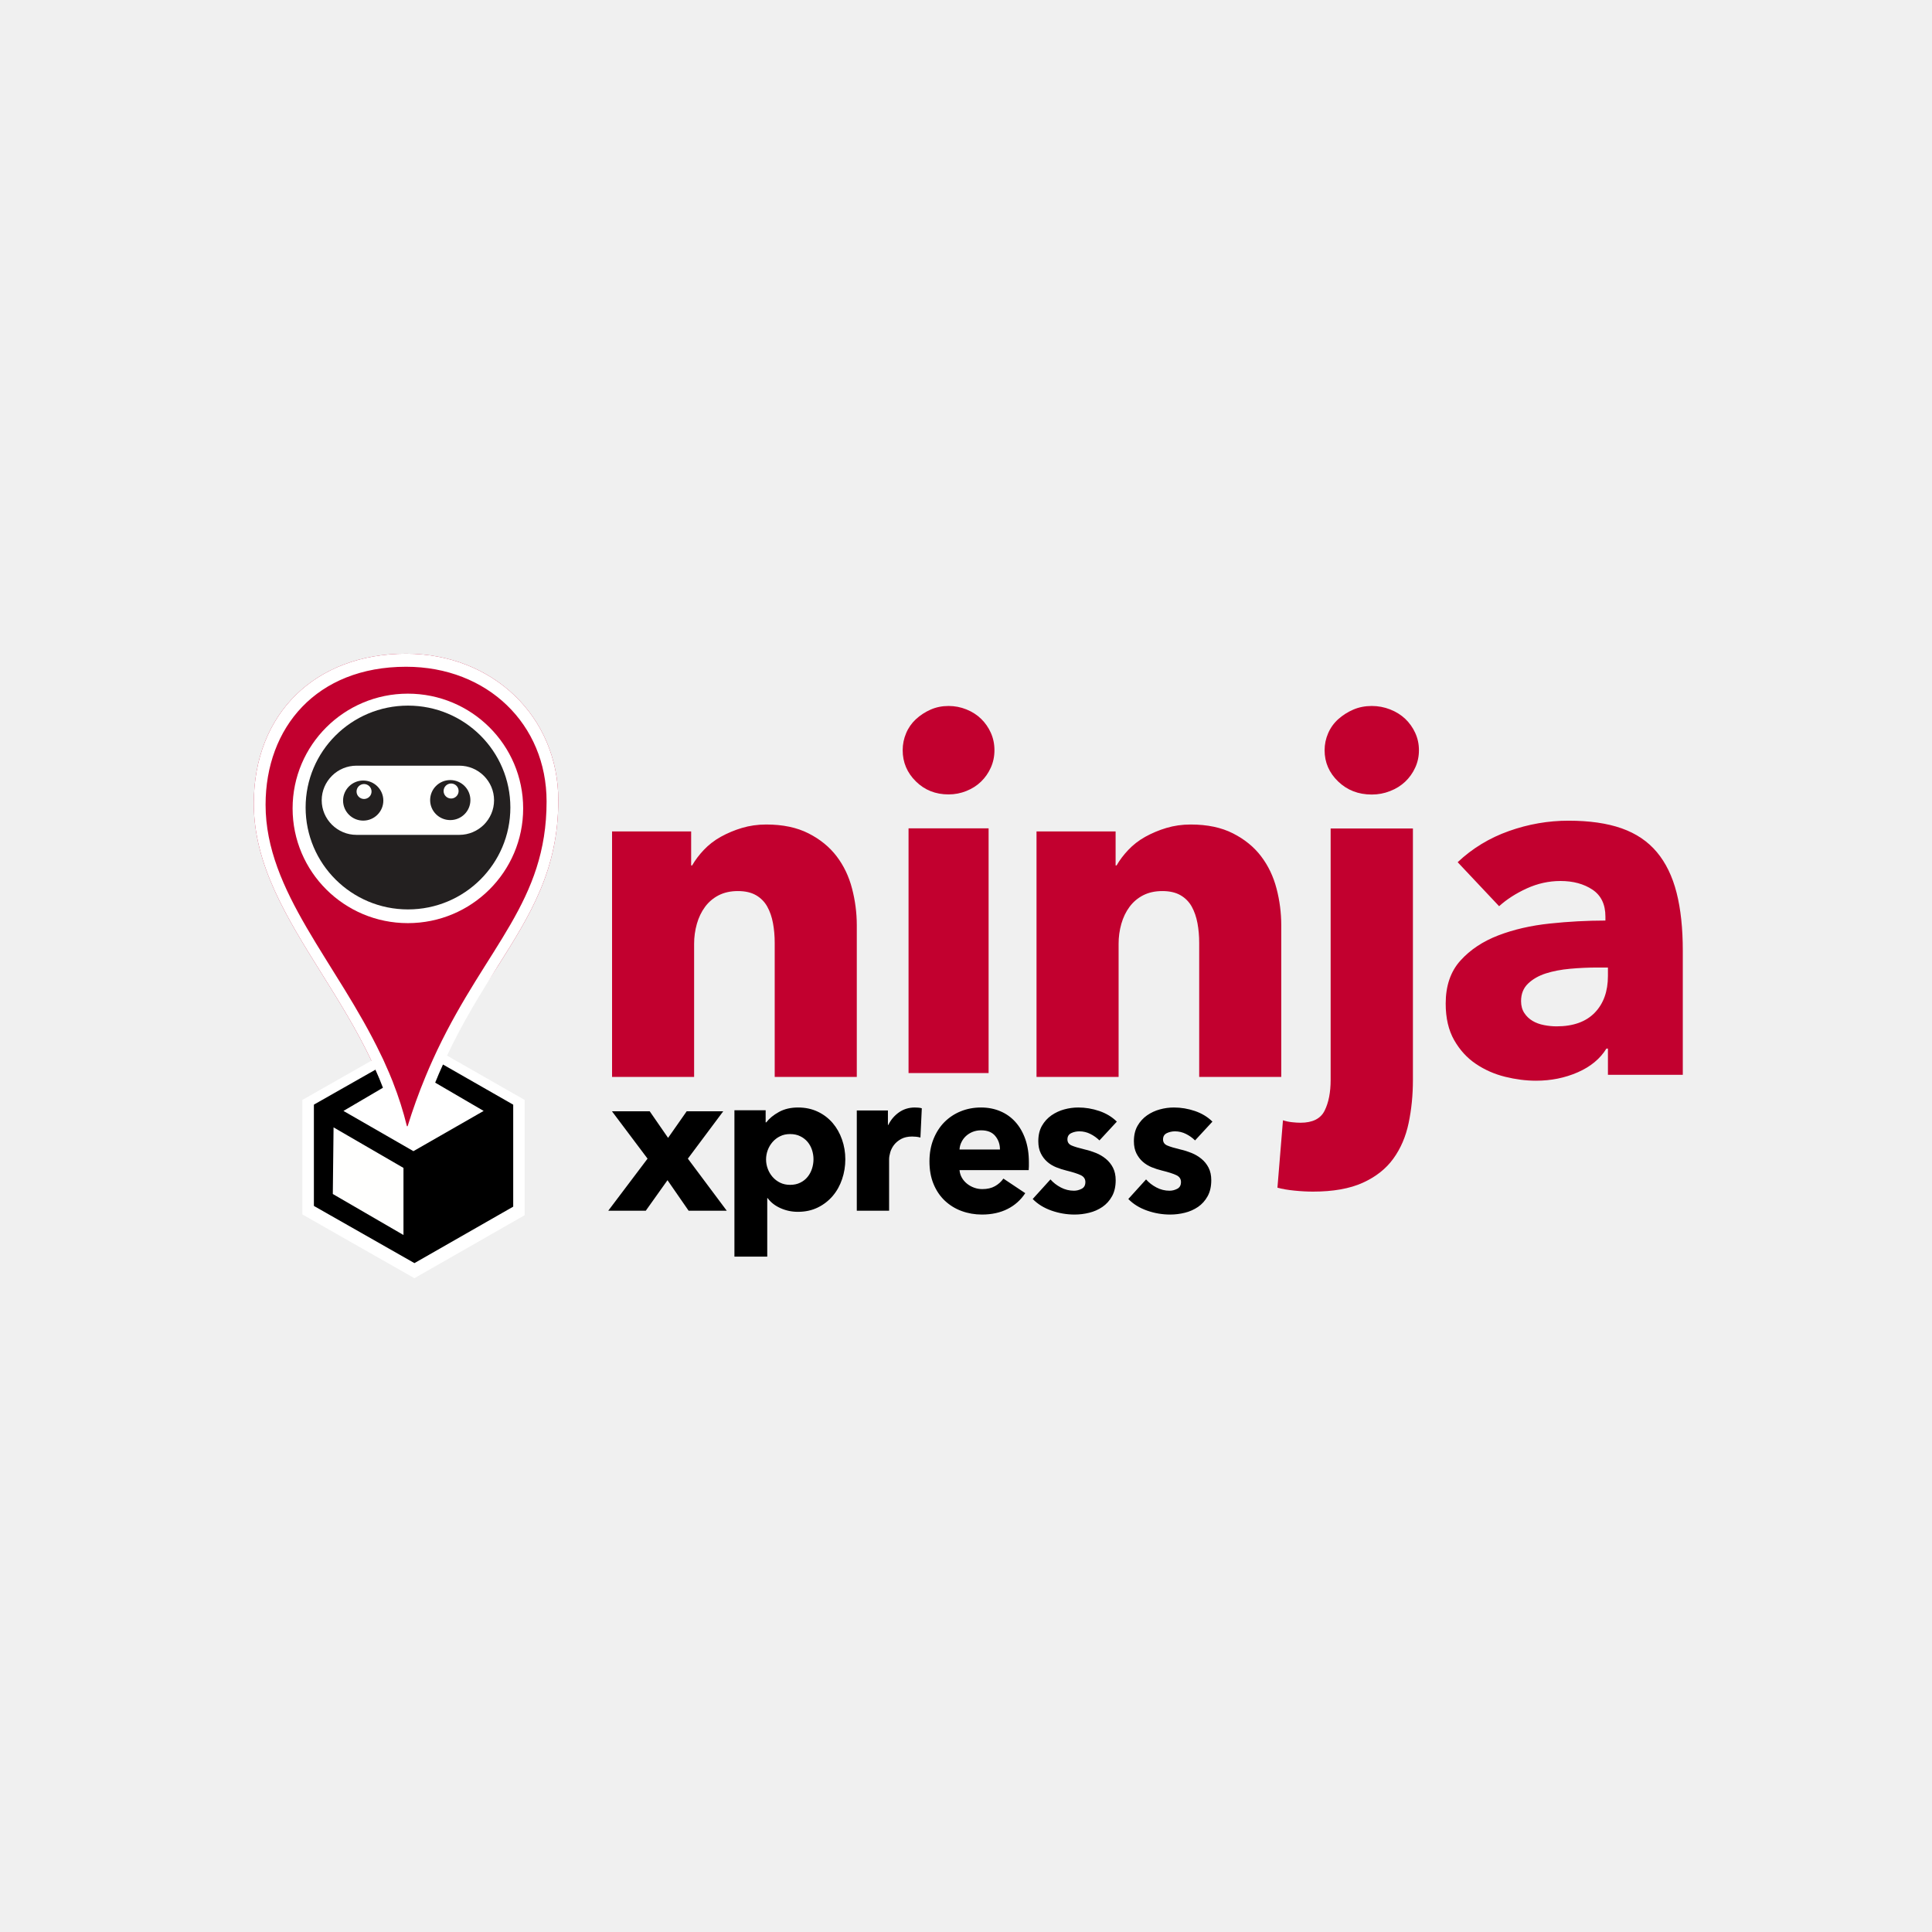
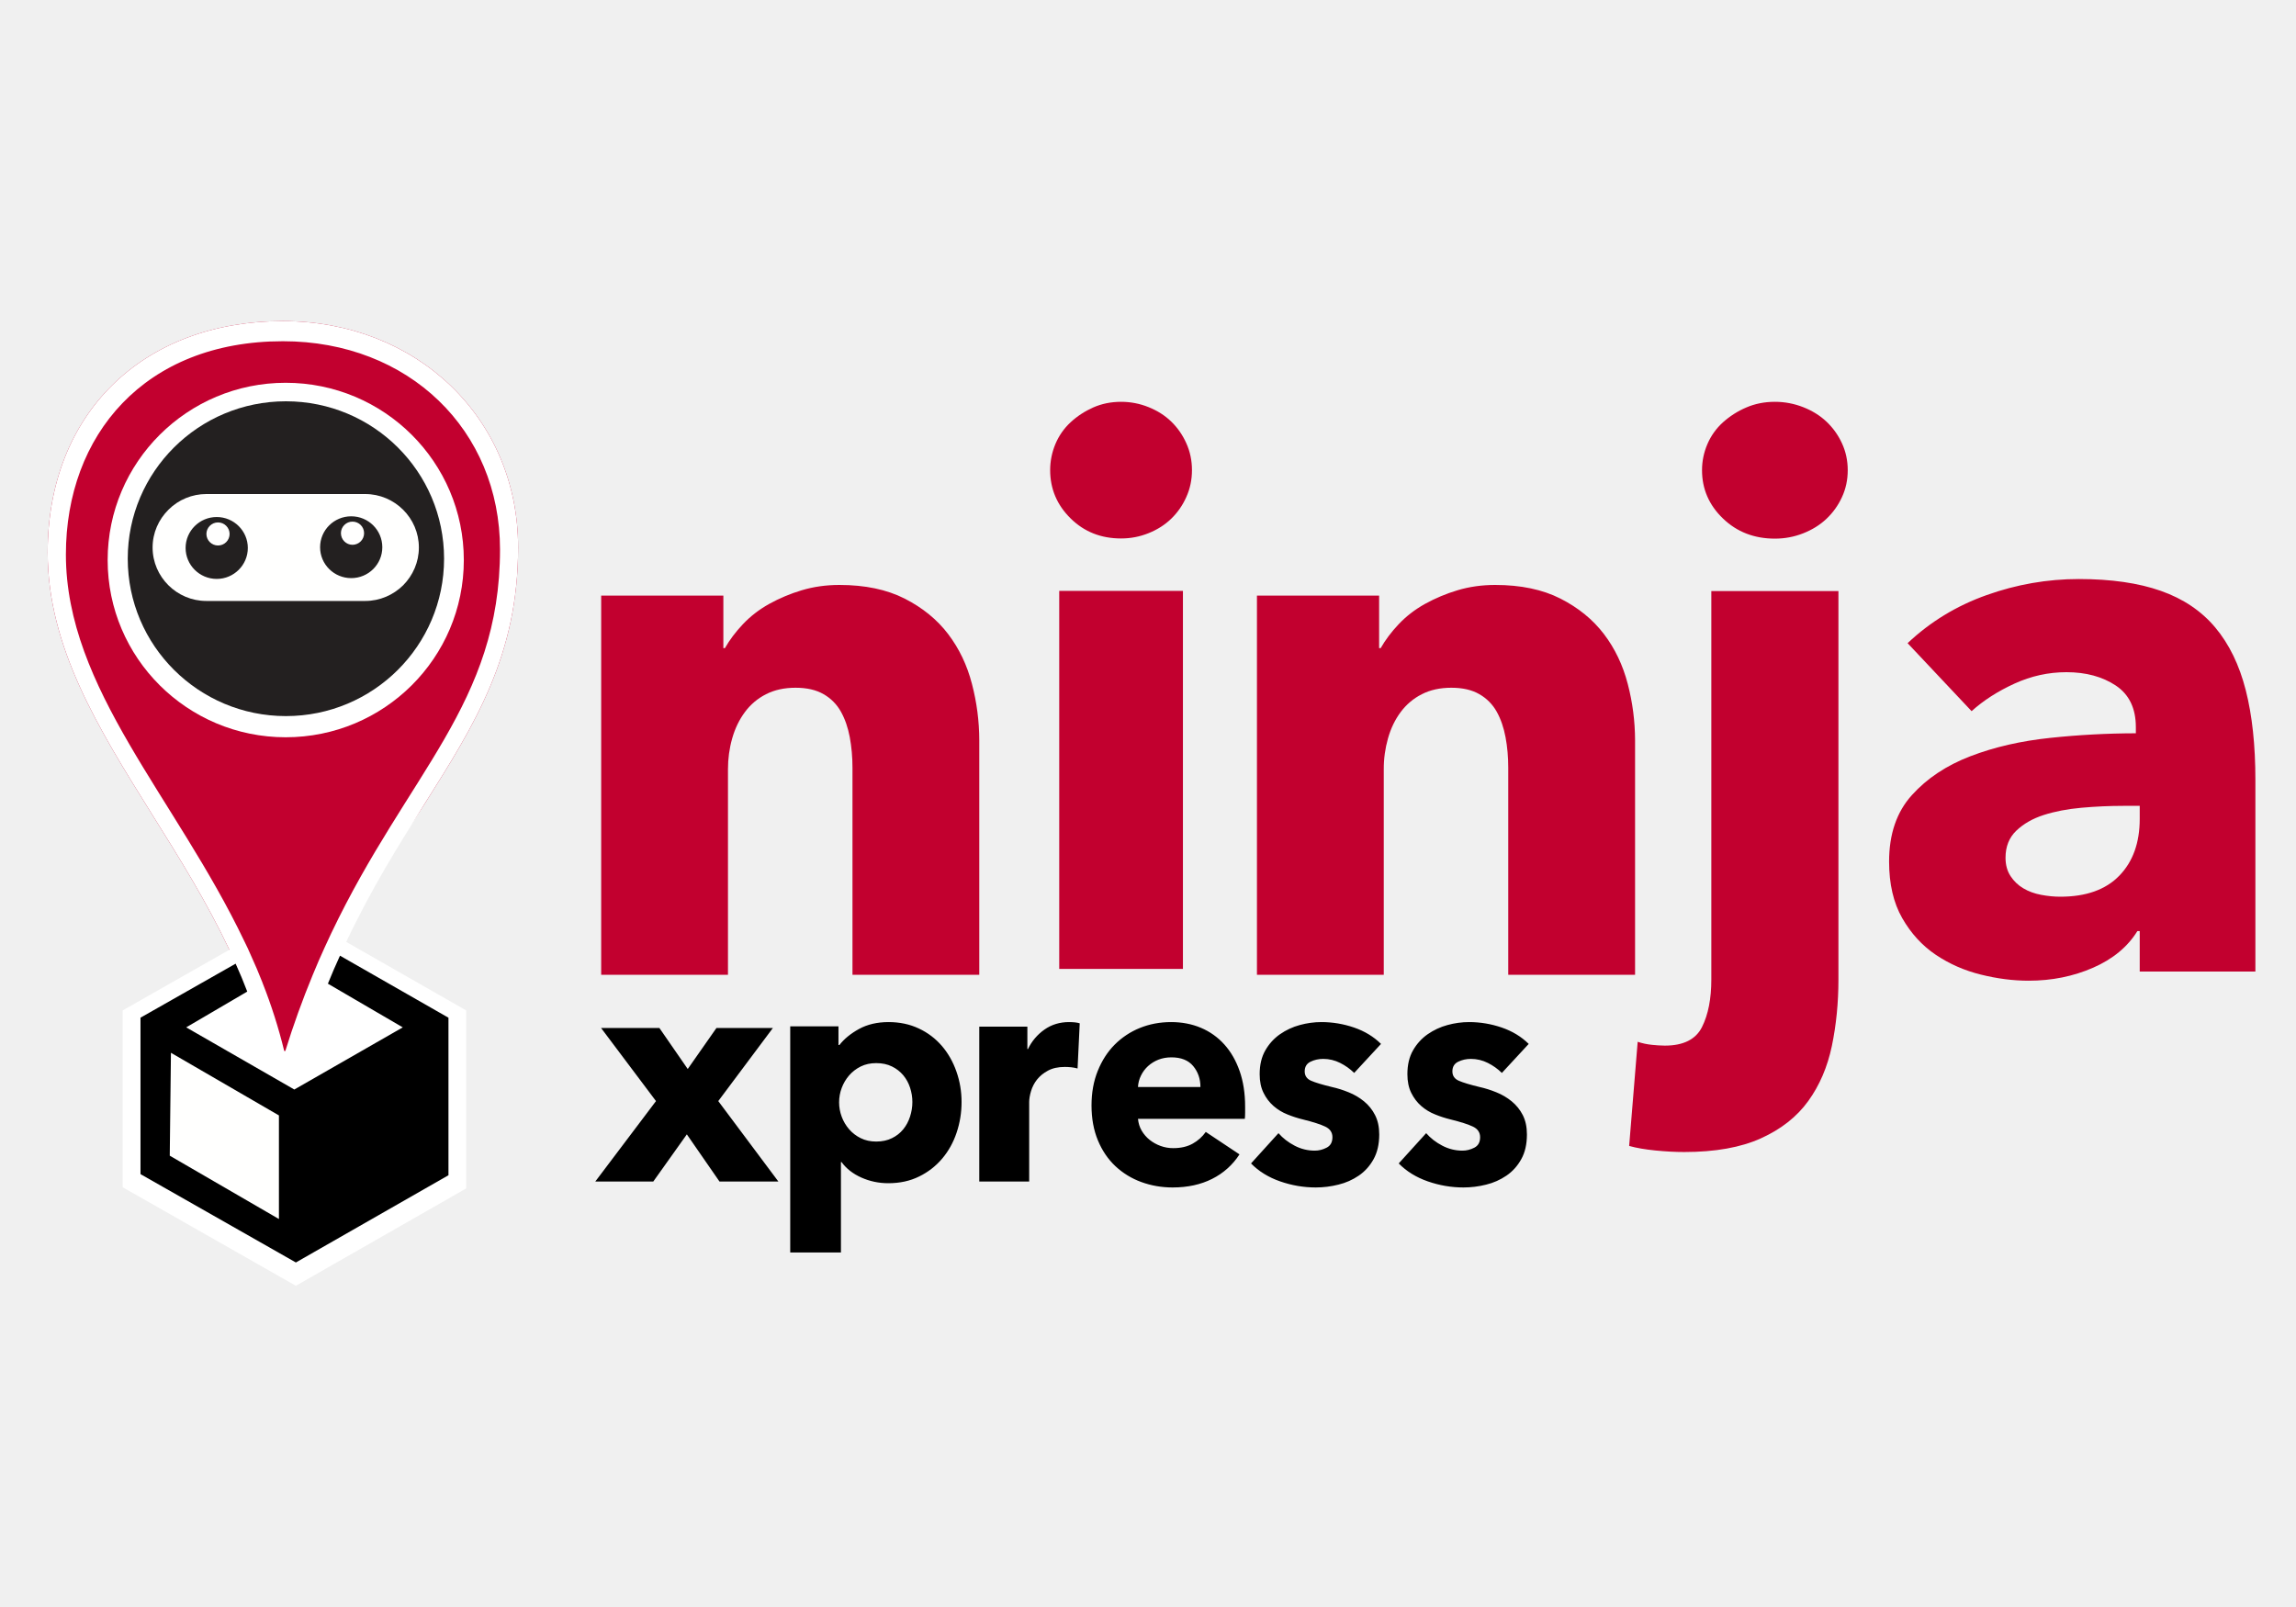
- <svg xmlns="http://www.w3.org/2000/svg" width="80" height="80" viewBox="0 0 80 80" fill="none">
-   <path fill-rule="evenodd" clip-rule="evenodd" d="M32.079 44.592V39.04C32.079 38.754 32.055 38.482 32.007 38.223C31.959 37.965 31.88 37.737 31.77 37.54C31.662 37.344 31.501 37.182 31.307 37.07C31.108 36.955 30.857 36.897 30.555 36.897C30.253 36.897 29.989 36.955 29.762 37.07C29.538 37.184 29.344 37.348 29.195 37.55C29.044 37.754 28.931 37.989 28.856 38.254C28.78 38.523 28.741 38.801 28.742 39.081V44.592H25.344V34.427H28.619V35.835H28.66C28.784 35.618 28.945 35.403 29.144 35.193C29.343 34.982 29.577 34.801 29.844 34.651C30.122 34.498 30.416 34.374 30.72 34.284C31.036 34.189 31.372 34.141 31.729 34.141C32.416 34.141 32.999 34.264 33.48 34.509C33.961 34.753 34.348 35.07 34.644 35.458C34.939 35.846 35.152 36.291 35.282 36.795C35.411 37.288 35.477 37.795 35.478 38.305V44.592H32.079ZM37.621 44.434H40.936V34.3H37.621V44.434ZM41.178 31.064C41.178 31.322 41.128 31.562 41.027 31.786C40.93 32.004 40.793 32.201 40.622 32.366C40.454 32.529 40.252 32.658 40.016 32.753C39.78 32.848 39.534 32.895 39.278 32.895C38.739 32.895 38.288 32.716 37.924 32.356C37.56 31.997 37.378 31.566 37.378 31.064C37.378 30.82 37.425 30.586 37.52 30.362C37.611 30.142 37.749 29.944 37.924 29.782C38.103 29.617 38.308 29.483 38.531 29.385C38.76 29.283 39.009 29.233 39.278 29.233C39.534 29.233 39.78 29.28 40.016 29.375C40.252 29.47 40.454 29.599 40.622 29.762C40.793 29.927 40.93 30.124 41.027 30.341C41.128 30.565 41.178 30.806 41.178 31.064ZM49.656 44.592V39.04C49.656 38.754 49.632 38.482 49.584 38.223C49.535 37.965 49.456 37.737 49.347 37.54C49.238 37.344 49.078 37.182 48.883 37.07C48.684 36.955 48.433 36.897 48.131 36.897C47.83 36.897 47.565 36.955 47.339 37.07C47.112 37.186 46.923 37.346 46.772 37.55C46.62 37.754 46.508 37.989 46.432 38.254C46.356 38.523 46.318 38.801 46.319 39.081V44.592H42.92V34.427H46.195V35.835H46.236C46.36 35.618 46.521 35.403 46.721 35.193C46.919 34.982 47.153 34.801 47.421 34.651C47.699 34.498 47.992 34.374 48.297 34.284C48.612 34.189 48.948 34.141 49.306 34.141C49.992 34.141 50.575 34.264 51.056 34.509C51.537 34.753 51.925 35.07 52.22 35.458C52.515 35.846 52.728 36.291 52.859 36.795C52.988 37.288 53.053 37.795 53.054 38.305V44.592H49.656ZM58.755 31.066C58.755 31.324 58.703 31.565 58.599 31.789C58.499 32.008 58.358 32.205 58.184 32.37C58.01 32.533 57.803 32.663 57.56 32.757C57.318 32.853 57.065 32.9 56.802 32.9C56.248 32.9 55.784 32.72 55.41 32.36C55.036 32 54.849 31.569 54.849 31.066C54.849 30.822 54.898 30.587 54.995 30.363C55.09 30.142 55.231 29.944 55.41 29.783C55.595 29.617 55.805 29.483 56.033 29.385C56.269 29.283 56.525 29.233 56.802 29.233C57.065 29.233 57.318 29.28 57.56 29.375C57.803 29.47 58.01 29.599 58.184 29.762C58.358 29.927 58.499 30.124 58.599 30.343C58.703 30.567 58.755 30.808 58.755 31.066ZM58.506 44.717C58.506 45.342 58.447 45.936 58.329 46.5C58.211 47.063 58 47.556 57.695 47.977C57.391 48.398 56.969 48.731 56.428 48.976C55.888 49.22 55.202 49.342 54.371 49.342C54.136 49.342 53.88 49.329 53.602 49.301C53.326 49.274 53.09 49.233 52.896 49.179L53.125 46.388C53.249 46.429 53.378 46.456 53.509 46.469C53.623 46.482 53.737 46.489 53.852 46.49C54.351 46.49 54.683 46.323 54.849 45.991C55.015 45.658 55.099 45.233 55.099 44.717V34.306H58.506V44.717ZM66.581 40.063H66.147C65.775 40.063 65.399 40.08 65.02 40.114C64.641 40.148 64.303 40.213 64.007 40.308C63.711 40.404 63.466 40.544 63.274 40.728C63.081 40.912 62.984 41.154 62.984 41.454C62.984 41.646 63.029 41.81 63.118 41.946C63.205 42.08 63.322 42.192 63.46 42.273C63.598 42.355 63.756 42.413 63.935 42.447C64.114 42.482 64.287 42.499 64.452 42.499C65.141 42.499 65.668 42.311 66.033 41.936C66.398 41.56 66.581 41.052 66.581 40.411V40.063ZM60.359 35.702C60.966 35.129 61.672 34.699 62.478 34.413C63.284 34.126 64.107 33.983 64.948 33.983C65.816 33.983 66.55 34.089 67.149 34.3C67.749 34.512 68.234 34.84 68.606 35.283C68.978 35.727 69.25 36.286 69.423 36.962C69.595 37.637 69.681 38.439 69.681 39.367V44.505H66.581V43.42H66.518C66.257 43.843 65.861 44.17 65.331 44.402C64.799 44.634 64.224 44.75 63.604 44.75C63.191 44.75 62.764 44.696 62.323 44.587C61.882 44.478 61.479 44.3 61.114 44.054C60.749 43.809 60.449 43.481 60.215 43.072C59.981 42.662 59.863 42.157 59.863 41.557C59.863 40.82 60.066 40.226 60.473 39.776C60.879 39.326 61.403 38.978 62.044 38.732C62.685 38.486 63.398 38.323 64.183 38.241C64.945 38.16 65.711 38.119 66.477 38.118V37.954C66.477 37.449 66.298 37.077 65.94 36.838C65.582 36.6 65.141 36.48 64.617 36.48C64.135 36.48 63.67 36.583 63.222 36.787C62.774 36.992 62.392 37.237 62.075 37.524L60.359 35.702Z" fill="#C2002F" />
-   <path fill-rule="evenodd" clip-rule="evenodd" d="M28.515 50.134L27.64 48.869L26.74 50.134H25.186L26.814 47.977L25.341 46.017H26.904L27.664 47.117L28.434 46.017H29.947L28.483 47.977L30.094 50.134H28.515ZM33.685 48.002C33.685 47.871 33.664 47.743 33.623 47.616C33.584 47.495 33.522 47.382 33.441 47.284C33.357 47.185 33.254 47.106 33.138 47.05C33.017 46.989 32.876 46.959 32.715 46.959C32.56 46.959 32.422 46.989 32.301 47.05C32.182 47.107 32.077 47.188 31.99 47.288C31.904 47.387 31.836 47.501 31.791 47.624C31.744 47.748 31.721 47.879 31.721 48.011C31.721 48.142 31.744 48.27 31.791 48.396C31.836 48.52 31.904 48.634 31.99 48.733C32.077 48.833 32.182 48.913 32.3 48.971C32.422 49.031 32.56 49.062 32.715 49.062C32.876 49.062 33.017 49.032 33.138 48.971C33.255 48.915 33.358 48.834 33.44 48.733C33.52 48.635 33.581 48.521 33.623 48.392C33.664 48.266 33.685 48.135 33.685 48.002ZM35.003 48.002C35.003 48.287 34.959 48.561 34.87 48.824C34.782 49.086 34.653 49.318 34.485 49.517C34.315 49.718 34.104 49.882 33.867 49.998C33.624 50.118 33.348 50.179 33.038 50.179C32.784 50.179 32.544 50.128 32.318 50.027C32.09 49.925 31.914 49.787 31.787 49.612H31.77V52.034H30.411V45.974H31.704V46.475H31.729C31.856 46.31 32.031 46.167 32.255 46.044C32.479 45.92 32.743 45.859 33.047 45.859C33.345 45.859 33.616 45.916 33.859 46.031C34.096 46.142 34.306 46.301 34.477 46.499C34.645 46.696 34.775 46.925 34.866 47.185C34.957 47.445 35.003 47.718 35.003 48.002ZM38.113 47.103C38.055 47.087 37.997 47.076 37.938 47.07C37.882 47.064 37.826 47.061 37.77 47.061C37.591 47.061 37.44 47.095 37.318 47.161C37.195 47.228 37.097 47.309 37.024 47.403C36.952 47.495 36.898 47.599 36.864 47.711C36.832 47.822 36.816 47.919 36.816 48.002V50.134H35.478V45.981H36.767V46.582H36.783C36.883 46.373 37.035 46.194 37.224 46.061C37.414 45.926 37.634 45.859 37.884 45.859C37.939 45.859 37.992 45.862 38.043 45.867C38.095 45.873 38.137 45.881 38.17 45.892L38.113 47.103ZM41.406 47.599C41.406 47.381 41.341 47.195 41.211 47.038C41.082 46.882 40.887 46.804 40.628 46.804C40.501 46.804 40.385 46.825 40.279 46.867C40.177 46.907 40.083 46.965 40.002 47.038C39.922 47.111 39.859 47.196 39.812 47.294C39.764 47.389 39.737 47.493 39.732 47.599L41.406 47.599ZM42.604 48.126V48.293C42.604 48.349 42.601 48.402 42.596 48.452H39.732C39.742 48.569 39.776 48.675 39.831 48.77C39.886 48.865 39.958 48.947 40.045 49.017C40.132 49.086 40.23 49.141 40.339 49.18C40.447 49.219 40.559 49.238 40.676 49.238C40.882 49.238 41.056 49.198 41.199 49.117C41.338 49.04 41.457 48.933 41.549 48.803L42.453 49.406C42.272 49.686 42.018 49.913 41.719 50.062C41.415 50.215 41.062 50.292 40.66 50.292C40.364 50.292 40.084 50.243 39.819 50.146C39.561 50.053 39.325 49.907 39.125 49.72C38.926 49.532 38.77 49.303 38.657 49.029C38.543 48.756 38.487 48.444 38.487 48.092C38.487 47.752 38.542 47.444 38.653 47.168C38.764 46.892 38.915 46.657 39.105 46.465C39.297 46.272 39.527 46.12 39.779 46.018C40.039 45.912 40.319 45.859 40.62 45.859C40.911 45.859 41.178 45.91 41.421 46.014C41.661 46.114 41.875 46.267 42.048 46.461C42.223 46.656 42.359 46.893 42.457 47.172C42.554 47.451 42.604 47.769 42.604 48.126ZM45.526 47.222C45.416 47.114 45.289 47.024 45.151 46.955C45.01 46.883 44.854 46.846 44.696 46.846C44.573 46.846 44.46 46.871 44.356 46.921C44.252 46.971 44.2 47.058 44.2 47.181C44.2 47.298 44.257 47.381 44.372 47.432C44.486 47.482 44.672 47.537 44.927 47.599C45.076 47.632 45.227 47.68 45.379 47.741C45.527 47.801 45.666 47.882 45.79 47.984C45.913 48.085 46.014 48.21 46.086 48.352C46.16 48.497 46.198 48.67 46.198 48.87C46.198 49.133 46.147 49.354 46.046 49.535C45.945 49.717 45.812 49.863 45.65 49.975C45.484 50.088 45.298 50.17 45.103 50.217C44.904 50.267 44.7 50.292 44.496 50.292C44.171 50.292 43.853 50.238 43.541 50.129C43.23 50.02 42.97 49.86 42.762 49.648L43.497 48.837C43.614 48.971 43.758 49.082 43.928 49.171C44.096 49.26 44.282 49.306 44.472 49.305C44.578 49.305 44.684 49.279 44.787 49.226C44.892 49.173 44.943 49.079 44.943 48.946C44.943 48.817 44.879 48.722 44.752 48.661C44.623 48.6 44.424 48.536 44.152 48.469C44.011 48.434 43.872 48.39 43.737 48.335C43.601 48.281 43.475 48.205 43.365 48.109C43.254 48.011 43.163 47.892 43.098 47.758C43.028 47.618 42.994 47.451 42.994 47.256C42.994 47.005 43.044 46.791 43.145 46.616C43.242 46.445 43.376 46.298 43.537 46.185C43.699 46.073 43.878 45.989 44.068 45.938C44.257 45.886 44.452 45.859 44.648 45.859C44.946 45.859 45.237 45.908 45.522 46.005C45.807 46.103 46.048 46.249 46.246 46.444L45.526 47.222ZM49.485 47.222C49.375 47.114 49.248 47.024 49.11 46.955C48.968 46.883 48.812 46.846 48.654 46.846C48.532 46.846 48.419 46.871 48.315 46.921C48.211 46.971 48.159 47.058 48.159 47.181C48.159 47.298 48.216 47.381 48.331 47.432C48.445 47.482 48.63 47.537 48.886 47.599C49.035 47.632 49.186 47.68 49.337 47.741C49.486 47.801 49.624 47.882 49.748 47.984C49.872 48.084 49.972 48.21 50.045 48.352C50.119 48.497 50.156 48.67 50.156 48.87C50.156 49.133 50.105 49.354 50.004 49.535C49.903 49.717 49.771 49.863 49.609 49.975C49.442 50.088 49.257 50.17 49.062 50.217C48.863 50.267 48.659 50.292 48.455 50.292C48.129 50.292 47.811 50.238 47.5 50.129C47.188 50.02 46.928 49.86 46.721 49.648L47.456 48.837C47.573 48.971 47.717 49.082 47.887 49.171C48.054 49.26 48.241 49.306 48.43 49.305C48.537 49.305 48.642 49.279 48.746 49.226C48.85 49.173 48.902 49.079 48.902 48.946C48.902 48.817 48.838 48.722 48.71 48.661C48.582 48.6 48.382 48.536 48.111 48.469C47.969 48.434 47.83 48.39 47.695 48.335C47.56 48.281 47.434 48.205 47.324 48.109C47.215 48.014 47.126 47.897 47.056 47.758C46.987 47.618 46.952 47.451 46.952 47.256C46.952 47.005 47.003 46.791 47.104 46.616C47.201 46.445 47.335 46.298 47.496 46.185C47.657 46.073 47.837 45.989 48.027 45.938C48.216 45.886 48.41 45.859 48.606 45.859C48.905 45.859 49.196 45.908 49.481 46.005C49.766 46.103 50.007 46.249 50.204 46.444L49.485 47.222Z" fill="black" />
-   <path fill-rule="evenodd" clip-rule="evenodd" d="M15.873 43.898L12.995 45.561V50.187L17.166 52.642L21.432 50.187V45.561L18.105 43.898L15.873 43.898Z" fill="black" />
-   <path fill-rule="evenodd" clip-rule="evenodd" d="M13.781 49.441L16.707 51.139V48.361L13.812 46.682L13.781 49.441Z" fill="#FFFFFE" />
-   <path fill-rule="evenodd" clip-rule="evenodd" d="M16.815 27.069C13.042 27.069 10.509 29.562 10.509 33.27C10.509 35.807 11.869 37.988 13.308 40.295C14.034 41.456 14.773 42.64 15.379 43.921L16.815 47.033L18.277 43.702C18.962 42.25 19.935 41.087 20.613 40.008C21.958 37.874 23.118 36.032 23.118 33.135C23.118 29.676 20.407 27.069 16.815 27.069Z" fill="#C2002F" />
-   <path fill-rule="evenodd" clip-rule="evenodd" d="M18.108 43.479C18.051 43.599 17.994 43.722 17.937 43.848C17.827 44.088 17.719 44.337 17.614 44.593C17.337 45.262 17.092 45.944 16.878 46.635H16.85C16.697 46.012 16.502 45.401 16.267 44.805V44.801C16.169 44.552 16.064 44.306 15.952 44.063C15.899 43.937 15.842 43.814 15.781 43.694C13.949 39.853 10.997 36.925 10.997 33.324C10.997 30.127 13.102 27.609 16.815 27.609C20.185 27.609 22.633 29.991 22.633 33.188C22.633 37.335 20.16 39.175 18.108 43.479ZM21.251 45.742V49.965L17.161 52.303L13.048 49.964L12.995 49.933V45.742L15.547 44.293C15.658 44.54 15.762 44.789 15.857 45.041L14.222 46.001L17.119 47.667L20.027 46.001L18.02 44.83C18.121 44.577 18.229 44.327 18.343 44.079L21.251 45.742ZM23.118 33.135C23.118 29.676 20.407 27.069 16.815 27.069C13.042 27.069 10.509 29.562 10.509 33.27C10.509 35.807 11.869 37.988 13.308 40.295C14.034 41.456 14.773 42.64 15.379 43.921L12.519 45.547V50.286L17.16 52.928L21.726 50.318V45.547L18.511 43.71C19.196 42.258 19.935 41.087 20.613 40.008C21.958 37.874 23.118 36.032 23.118 33.135Z" fill="white" />
-   <path fill-rule="evenodd" clip-rule="evenodd" d="M16.888 28.723C14.253 28.723 12.116 30.85 12.116 33.475C12.116 36.098 14.253 38.225 16.888 38.225C19.526 38.225 21.663 36.098 21.663 33.475C21.663 30.85 19.526 28.723 16.888 28.723Z" fill="white" />
-   <path fill-rule="evenodd" clip-rule="evenodd" d="M16.894 37.657C14.554 37.657 12.655 35.766 12.655 33.437C12.655 31.105 14.554 29.218 16.894 29.218C19.237 29.218 21.133 31.105 21.133 33.437C21.133 35.766 19.237 37.657 16.894 37.657Z" fill="#232020" />
-   <path fill-rule="evenodd" clip-rule="evenodd" d="M18.644 33.958C18.185 33.958 17.811 33.589 17.811 33.131C17.811 32.671 18.185 32.301 18.644 32.301C19.104 32.301 19.478 32.671 19.478 33.131C19.478 33.589 19.104 33.958 18.644 33.958ZM15.04 33.98C14.579 33.98 14.206 33.608 14.206 33.15C14.206 32.693 14.579 32.32 15.04 32.32C15.499 32.32 15.873 32.693 15.873 33.15C15.873 33.608 15.499 33.98 15.04 33.98ZM19.019 31.705H14.76C14.572 31.705 14.386 31.742 14.211 31.814C14.037 31.886 13.879 31.991 13.746 32.124C13.483 32.387 13.321 32.743 13.321 33.138C13.321 33.926 13.971 34.57 14.76 34.57H19.019C19.415 34.57 19.773 34.409 20.036 34.151C20.296 33.889 20.458 33.532 20.458 33.138C20.458 32.349 19.811 31.705 19.019 31.705Z" fill="#FFFFFE" />
-   <path fill-rule="evenodd" clip-rule="evenodd" d="M15.074 32.465C14.903 32.465 14.764 32.605 14.764 32.775C14.764 32.945 14.903 33.084 15.074 33.084C15.156 33.084 15.235 33.051 15.294 32.993C15.352 32.936 15.385 32.857 15.385 32.775C15.385 32.693 15.352 32.614 15.294 32.556C15.235 32.498 15.156 32.465 15.074 32.465ZM18.679 32.443C18.597 32.443 18.518 32.476 18.46 32.534C18.402 32.592 18.369 32.67 18.368 32.753C18.368 32.926 18.508 33.065 18.679 33.065C18.72 33.065 18.761 33.057 18.798 33.041C18.836 33.025 18.87 33.002 18.899 32.973C18.928 32.944 18.951 32.91 18.966 32.872C18.982 32.834 18.99 32.794 18.99 32.753C18.99 32.582 18.85 32.443 18.679 32.443Z" fill="#FFFFFE" />
+ <svg xmlns="http://www.w3.org/2000/svg" width="80" height="56" viewBox="0 0 80 56" fill="none">
+   <g clip-path="url(#clip0_13178_75646)">
+     <path fill-rule="evenodd" clip-rule="evenodd" d="M29.703 33.97V26.752C29.703 26.38 29.671 26.027 29.609 25.69C29.546 25.355 29.444 25.058 29.301 24.802C29.16 24.547 28.951 24.336 28.699 24.192C28.44 24.041 28.113 23.966 27.721 23.966C27.328 23.966 26.985 24.041 26.69 24.192C26.399 24.339 26.147 24.552 25.954 24.815C25.757 25.08 25.61 25.386 25.512 25.731C25.413 26.08 25.364 26.442 25.365 26.805V33.97H20.947V20.755H25.204V22.586H25.258C25.419 22.303 25.628 22.024 25.887 21.75C26.146 21.476 26.449 21.242 26.797 21.047C27.158 20.847 27.54 20.687 27.935 20.569C28.346 20.446 28.783 20.384 29.247 20.384C30.14 20.384 30.898 20.543 31.524 20.861C32.148 21.179 32.653 21.591 33.036 22.095C33.42 22.6 33.697 23.179 33.866 23.833C34.034 24.474 34.12 25.134 34.121 25.797V33.97H29.703ZM36.907 33.764H41.217V20.59H36.907V33.764ZM41.532 16.383C41.532 16.718 41.466 17.031 41.334 17.322C41.209 17.605 41.031 17.861 40.809 18.076C40.59 18.288 40.327 18.456 40.021 18.579C39.714 18.703 39.394 18.764 39.062 18.764C38.361 18.764 37.774 18.531 37.301 18.063C36.828 17.596 36.591 17.036 36.591 16.383C36.591 16.066 36.653 15.761 36.775 15.47C36.895 15.184 37.074 14.927 37.301 14.717C37.533 14.502 37.8 14.328 38.089 14.2C38.387 14.068 38.711 14.002 39.062 14.002C39.394 14.002 39.714 14.064 40.021 14.188C40.327 14.311 40.59 14.478 40.809 14.69C41.031 14.905 41.209 15.162 41.334 15.444C41.466 15.735 41.532 16.048 41.532 16.383ZM52.552 33.97V26.752C52.552 26.38 52.521 26.027 52.458 25.69C52.395 25.355 52.293 25.058 52.151 24.802C52.009 24.547 51.801 24.336 51.548 24.192C51.289 24.041 50.963 23.966 50.57 23.966C50.178 23.966 49.834 24.041 49.54 24.192C49.245 24.342 49 24.55 48.803 24.815C48.606 25.08 48.459 25.386 48.362 25.731C48.263 26.08 48.213 26.442 48.215 26.805V33.97H43.796V20.755H48.053V22.586H48.107C48.268 22.303 48.477 22.024 48.736 21.75C48.995 21.476 49.298 21.242 49.647 21.047C50.008 20.847 50.39 20.687 50.785 20.569C51.195 20.446 51.632 20.384 52.097 20.384C52.989 20.384 53.748 20.543 54.373 20.861C54.998 21.179 55.502 21.591 55.886 22.095C56.27 22.6 56.546 23.179 56.716 23.833C56.884 24.474 56.969 25.134 56.971 25.797V33.97H52.552ZM64.381 16.386C64.381 16.722 64.314 17.035 64.179 17.326C64.049 17.61 63.865 17.867 63.638 18.081C63.413 18.293 63.143 18.461 62.828 18.585C62.513 18.709 62.184 18.77 61.843 18.77C61.122 18.77 60.519 18.536 60.033 18.068C59.547 17.6 59.304 17.04 59.304 16.386C59.304 16.068 59.367 15.764 59.493 15.472C59.616 15.185 59.8 14.927 60.033 14.717C60.273 14.502 60.546 14.327 60.843 14.201C61.149 14.068 61.482 14.002 61.843 14.002C62.184 14.002 62.513 14.065 62.828 14.188C63.143 14.312 63.413 14.479 63.638 14.691C63.865 14.905 64.049 15.162 64.179 15.446C64.314 15.737 64.381 16.051 64.381 16.386ZM64.057 34.133C64.057 34.945 63.98 35.717 63.828 36.45C63.674 37.183 63.4 37.823 63.004 38.37C62.608 38.918 62.059 39.35 61.356 39.668C60.654 39.986 59.763 40.145 58.682 40.145C58.376 40.145 58.043 40.127 57.683 40.092C57.323 40.056 57.017 40.004 56.765 39.933L57.062 36.304C57.224 36.358 57.391 36.393 57.562 36.41C57.71 36.426 57.858 36.435 58.008 36.437C58.656 36.437 59.088 36.22 59.304 35.788C59.52 35.355 59.628 34.803 59.628 34.133V20.598H64.057V34.133ZM74.555 28.082H73.99C73.507 28.082 73.018 28.104 72.526 28.148C72.034 28.192 71.594 28.277 71.209 28.401C70.824 28.525 70.506 28.707 70.256 28.946C70.004 29.186 69.879 29.501 69.879 29.891C69.879 30.139 69.937 30.352 70.054 30.53C70.167 30.704 70.319 30.85 70.498 30.955C70.677 31.062 70.882 31.138 71.115 31.182C71.348 31.226 71.572 31.248 71.787 31.248C72.682 31.248 73.368 31.005 73.843 30.516C74.317 30.029 74.555 29.368 74.555 28.534V28.082ZM66.467 22.413C67.255 21.668 68.173 21.109 69.221 20.737C70.269 20.364 71.339 20.178 72.432 20.178C73.561 20.178 74.514 20.316 75.293 20.591C76.073 20.866 76.704 21.291 77.188 21.868C77.671 22.445 78.025 23.172 78.249 24.05C78.473 24.928 78.585 25.971 78.585 27.177V33.856H74.555V32.446H74.473C74.133 32.996 73.618 33.422 72.929 33.723C72.239 34.024 71.492 34.175 70.685 34.175C70.148 34.175 69.593 34.105 69.019 33.962C68.446 33.821 67.922 33.59 67.447 33.271C66.973 32.951 66.583 32.525 66.279 31.993C65.975 31.461 65.822 30.805 65.822 30.024C65.822 29.066 66.086 28.294 66.615 27.709C67.143 27.123 67.824 26.671 68.657 26.352C69.49 26.032 70.417 25.82 71.438 25.713C72.428 25.608 73.424 25.555 74.42 25.553V25.34C74.42 24.684 74.187 24.201 73.722 23.89C73.256 23.58 72.682 23.424 72.002 23.424C71.375 23.424 70.771 23.557 70.189 23.823C69.606 24.09 69.109 24.409 68.697 24.782L66.467 22.413Z" fill="#C2002F" />
+     <path fill-rule="evenodd" clip-rule="evenodd" d="M25.07 41.174L23.932 39.53L22.762 41.174H20.741L22.857 38.37L20.943 35.822H22.975L23.963 37.252L24.964 35.822H26.931L25.027 38.37L27.122 41.174H25.07ZM31.79 38.403C31.79 38.232 31.763 38.066 31.709 37.901C31.658 37.743 31.578 37.596 31.472 37.469C31.364 37.341 31.23 37.237 31.079 37.164C30.921 37.086 30.738 37.047 30.529 37.047C30.328 37.047 30.149 37.086 29.991 37.164C29.837 37.24 29.699 37.345 29.587 37.474C29.475 37.603 29.387 37.752 29.328 37.912C29.267 38.072 29.237 38.242 29.237 38.414C29.237 38.584 29.267 38.752 29.328 38.915C29.387 39.076 29.475 39.224 29.587 39.353C29.699 39.482 29.837 39.587 29.99 39.662C30.149 39.741 30.328 39.78 30.53 39.78C30.738 39.78 30.921 39.741 31.079 39.662C31.231 39.589 31.365 39.484 31.472 39.353C31.576 39.225 31.655 39.077 31.709 38.91C31.762 38.746 31.79 38.575 31.79 38.403ZM33.504 38.403C33.504 38.773 33.446 39.129 33.331 39.471C33.217 39.812 33.049 40.113 32.83 40.373C32.609 40.634 32.335 40.847 32.027 40.997C31.711 41.154 31.352 41.232 30.95 41.232C30.619 41.232 30.307 41.166 30.012 41.035C29.717 40.903 29.488 40.723 29.322 40.495H29.301V43.645H27.534V35.766H29.215V36.417H29.247C29.412 36.204 29.64 36.017 29.931 35.857C30.222 35.697 30.565 35.617 30.96 35.617C31.348 35.617 31.7 35.691 32.016 35.841C32.324 35.984 32.598 36.192 32.819 36.449C33.038 36.705 33.207 37.003 33.325 37.341C33.444 37.679 33.504 38.033 33.504 38.403ZM37.546 37.234C37.472 37.213 37.395 37.199 37.318 37.191C37.246 37.184 37.173 37.18 37.101 37.18C36.868 37.18 36.672 37.223 36.513 37.31C36.353 37.396 36.226 37.501 36.13 37.624C36.037 37.743 35.967 37.879 35.924 38.024C35.881 38.169 35.86 38.295 35.86 38.403V41.174H34.121V35.775H35.797V36.557H35.818C35.947 36.285 36.145 36.052 36.391 35.879C36.638 35.704 36.925 35.617 37.249 35.617C37.32 35.617 37.389 35.621 37.456 35.627C37.523 35.635 37.578 35.645 37.621 35.66L37.546 37.234ZM41.827 37.879C41.827 37.596 41.743 37.353 41.575 37.15C41.406 36.947 41.153 36.846 40.816 36.846C40.652 36.846 40.5 36.873 40.363 36.927C40.23 36.979 40.108 37.054 40.002 37.15C39.899 37.244 39.816 37.355 39.755 37.482C39.693 37.605 39.658 37.741 39.651 37.879L41.827 37.879ZM43.384 38.564V38.781C43.384 38.854 43.381 38.923 43.374 38.988H39.651C39.665 39.14 39.708 39.278 39.78 39.401C39.852 39.524 39.945 39.631 40.058 39.722C40.172 39.812 40.299 39.883 40.44 39.934C40.581 39.985 40.727 40.01 40.878 40.01C41.146 40.01 41.373 39.957 41.559 39.852C41.739 39.752 41.894 39.613 42.013 39.445L43.188 40.227C42.953 40.592 42.623 40.887 42.234 41.081C41.839 41.28 41.38 41.38 40.858 41.38C40.473 41.38 40.108 41.316 39.764 41.19C39.429 41.068 39.122 40.88 38.862 40.636C38.604 40.392 38.401 40.094 38.254 39.738C38.106 39.383 38.032 38.977 38.032 38.52C38.032 38.078 38.104 37.677 38.249 37.318C38.393 36.96 38.589 36.655 38.837 36.405C39.086 36.154 39.385 35.956 39.713 35.823C40.05 35.686 40.414 35.617 40.806 35.617C41.184 35.617 41.532 35.684 41.847 35.818C42.159 35.949 42.437 36.148 42.662 36.4C42.89 36.653 43.066 36.962 43.193 37.324C43.32 37.687 43.384 38.1 43.384 38.564ZM47.184 37.389C47.041 37.248 46.876 37.131 46.696 37.041C46.513 36.948 46.31 36.899 46.104 36.9C45.945 36.9 45.798 36.932 45.663 36.998C45.528 37.063 45.46 37.176 45.46 37.335C45.46 37.487 45.534 37.596 45.683 37.661C45.832 37.726 46.073 37.799 46.405 37.879C46.599 37.922 46.795 37.983 46.992 38.064C47.185 38.141 47.366 38.247 47.527 38.379C47.687 38.51 47.818 38.673 47.911 38.857C48.008 39.046 48.057 39.27 48.057 39.531C48.057 39.872 47.99 40.16 47.859 40.396C47.728 40.632 47.556 40.822 47.345 40.967C47.129 41.114 46.888 41.221 46.633 41.282C46.375 41.347 46.11 41.38 45.844 41.38C45.422 41.38 45.008 41.309 44.603 41.168C44.198 41.027 43.86 40.818 43.59 40.543L44.546 39.488C44.698 39.662 44.885 39.807 45.107 39.923C45.324 40.038 45.567 40.098 45.813 40.097C45.952 40.097 46.089 40.063 46.223 39.994C46.359 39.925 46.426 39.803 46.426 39.629C46.426 39.463 46.343 39.339 46.177 39.26C46.01 39.18 45.751 39.097 45.398 39.01C45.214 38.965 45.033 38.907 44.857 38.835C44.681 38.766 44.518 38.666 44.375 38.542C44.229 38.414 44.111 38.259 44.027 38.085C43.936 37.904 43.891 37.687 43.891 37.433C43.891 37.106 43.957 36.829 44.089 36.601C44.215 36.379 44.389 36.187 44.598 36.041C44.808 35.895 45.041 35.786 45.288 35.72C45.534 35.652 45.787 35.617 46.041 35.617C46.429 35.617 46.809 35.68 47.179 35.807C47.549 35.934 47.863 36.124 48.119 36.378L47.184 37.389ZM52.33 37.389C52.187 37.248 52.022 37.131 51.842 37.041C51.659 36.948 51.456 36.899 51.25 36.9C51.091 36.9 50.944 36.932 50.809 36.998C50.674 37.063 50.606 37.176 50.606 37.335C50.606 37.487 50.681 37.596 50.829 37.661C50.978 37.726 51.219 37.799 51.551 37.879C51.745 37.922 51.941 37.983 52.138 38.064C52.331 38.141 52.512 38.247 52.673 38.379C52.833 38.51 52.964 38.673 53.058 38.857C53.154 39.046 53.203 39.27 53.203 39.531C53.203 39.872 53.137 40.16 53.005 40.396C52.874 40.632 52.702 40.822 52.491 40.967C52.275 41.114 52.034 41.221 51.78 41.282C51.522 41.347 51.257 41.38 50.99 41.38C50.568 41.38 50.154 41.309 49.749 41.168C49.344 41.027 49.007 40.818 48.736 40.543L49.692 39.488C49.844 39.662 50.031 39.807 50.253 39.923C50.471 40.038 50.713 40.098 50.959 40.097C51.098 40.097 51.235 40.063 51.37 39.994C51.505 39.925 51.572 39.803 51.572 39.629C51.572 39.463 51.489 39.339 51.323 39.26C51.156 39.18 50.897 39.097 50.544 39.01C50.36 38.965 50.179 38.907 50.004 38.835C49.827 38.766 49.664 38.666 49.521 38.542C49.379 38.419 49.263 38.266 49.173 38.085C49.083 37.904 49.038 37.687 49.038 37.433C49.038 37.106 49.103 36.829 49.235 36.601C49.361 36.379 49.535 36.187 49.744 36.041C49.954 35.895 50.188 35.786 50.435 35.72C50.68 35.652 50.933 35.617 51.188 35.617C51.576 35.617 51.955 35.68 52.325 35.807C52.695 35.934 53.008 36.124 53.265 36.378L52.33 37.389Z" fill="black" />
+     <path fill-rule="evenodd" clip-rule="evenodd" d="M8.635 33.067L4.893 35.229V41.242L10.316 44.434L15.861 41.242V35.23L11.537 33.067L8.635 33.067Z" fill="black" />
+     <path fill-rule="evenodd" clip-rule="evenodd" d="M5.915 40.273L9.719 42.48V38.87L5.956 36.687L5.915 40.273Z" fill="#FFFFFE" />
+     <path fill-rule="evenodd" clip-rule="evenodd" d="M9.859 11.19C4.954 11.19 1.661 14.431 1.661 19.251C1.661 22.55 3.429 25.384 5.301 28.384C6.245 29.893 7.205 31.432 7.992 33.097L9.859 37.143L11.76 32.812C12.65 30.925 13.915 29.413 14.797 28.01C16.545 25.237 18.053 22.841 18.053 19.075C18.053 14.579 14.529 11.19 9.859 11.19Z" fill="#C2002F" />
+     <path fill-rule="evenodd" clip-rule="evenodd" d="M11.541 32.523C11.467 32.679 11.393 32.839 11.318 33.003C11.174 33.315 11.034 33.639 10.898 33.971C10.538 34.841 10.219 35.727 9.941 36.626H9.904C9.706 35.816 9.453 35.021 9.146 34.246V34.242C9.019 33.918 8.883 33.598 8.738 33.282C8.668 33.118 8.594 32.958 8.515 32.802C6.133 27.809 2.296 24.002 2.296 19.321C2.296 15.165 5.033 11.891 9.859 11.891C14.241 11.891 17.422 14.989 17.422 19.145C17.422 24.535 14.207 26.927 11.541 32.523ZM15.626 35.465V40.954L10.309 43.994L4.963 40.954L4.893 40.913V35.465L8.211 33.581C8.355 33.901 8.491 34.226 8.615 34.554L6.488 35.801L10.255 37.967L14.034 35.801L11.425 34.279C11.557 33.95 11.698 33.625 11.846 33.303L15.626 35.465ZM18.053 19.075C18.053 14.579 14.529 11.19 9.859 11.19C4.954 11.19 1.661 14.431 1.661 19.251C1.661 22.55 3.429 25.384 5.301 28.384C6.245 29.893 7.205 31.432 7.992 33.097L4.274 35.211V41.372L10.308 44.806L16.244 41.413V35.211L12.064 32.823C12.955 30.936 13.915 29.413 14.797 28.01C16.545 25.237 18.053 22.841 18.053 19.075Z" fill="white" />
+     <path fill-rule="evenodd" clip-rule="evenodd" d="M9.954 13.339C6.529 13.339 3.751 16.105 3.751 19.518C3.751 22.927 6.529 25.692 9.954 25.692C13.383 25.692 16.161 22.927 16.161 19.518C16.161 16.105 13.383 13.339 9.954 13.339Z" fill="white" />
+     <path fill-rule="evenodd" clip-rule="evenodd" d="M9.962 24.954C6.92 24.954 4.451 22.496 4.451 19.469C4.451 16.437 6.92 13.984 9.962 13.984C13.008 13.984 15.473 16.437 15.473 19.469C15.473 22.496 13.008 24.954 9.962 24.954Z" fill="#232020" />
+     <path fill-rule="evenodd" clip-rule="evenodd" d="M12.238 20.146C11.64 20.146 11.153 19.666 11.153 19.07C11.153 18.472 11.64 17.992 12.238 17.992C12.835 17.992 13.321 18.472 13.321 19.07C13.321 19.666 12.835 20.146 12.238 20.146ZM7.551 20.174C6.953 20.174 6.467 19.69 6.467 19.095C6.467 18.5 6.953 18.017 7.551 18.017C8.148 18.017 8.635 18.5 8.635 19.095C8.635 19.69 8.148 20.174 7.551 20.174ZM12.724 17.216H7.188C6.943 17.216 6.701 17.264 6.475 17.358C6.248 17.451 6.043 17.589 5.87 17.762C5.527 18.103 5.317 18.566 5.317 19.079C5.317 20.104 6.162 20.942 7.188 20.942H12.724C13.239 20.942 13.705 20.732 14.047 20.396C14.385 20.055 14.595 19.592 14.595 19.079C14.595 18.053 13.754 17.216 12.724 17.216Z" fill="#FFFFFE" />
+     <path fill-rule="evenodd" clip-rule="evenodd" d="M7.596 18.205C7.374 18.205 7.192 18.386 7.192 18.607C7.192 18.829 7.374 19.009 7.596 19.009C7.703 19.009 7.806 18.967 7.881 18.892C7.957 18.816 8 18.714 8 18.607C8 18.5 7.957 18.398 7.881 18.323C7.806 18.247 7.703 18.205 7.596 18.205ZM12.283 18.177C12.176 18.176 12.073 18.219 11.998 18.294C11.922 18.369 11.879 18.472 11.879 18.578C11.879 18.804 12.06 18.985 12.283 18.985C12.336 18.984 12.388 18.974 12.438 18.953C12.487 18.933 12.531 18.903 12.569 18.865C12.606 18.828 12.636 18.783 12.656 18.734C12.676 18.684 12.687 18.632 12.686 18.578C12.686 18.357 12.505 18.177 12.283 18.177Z" fill="#FFFFFE" />
+   </g>
+   <defs>
+     <clipPath id="clip0_13178_75646">
+       <rect width="80" height="56" fill="white" />
+     </clipPath>
+   </defs>
</svg>
